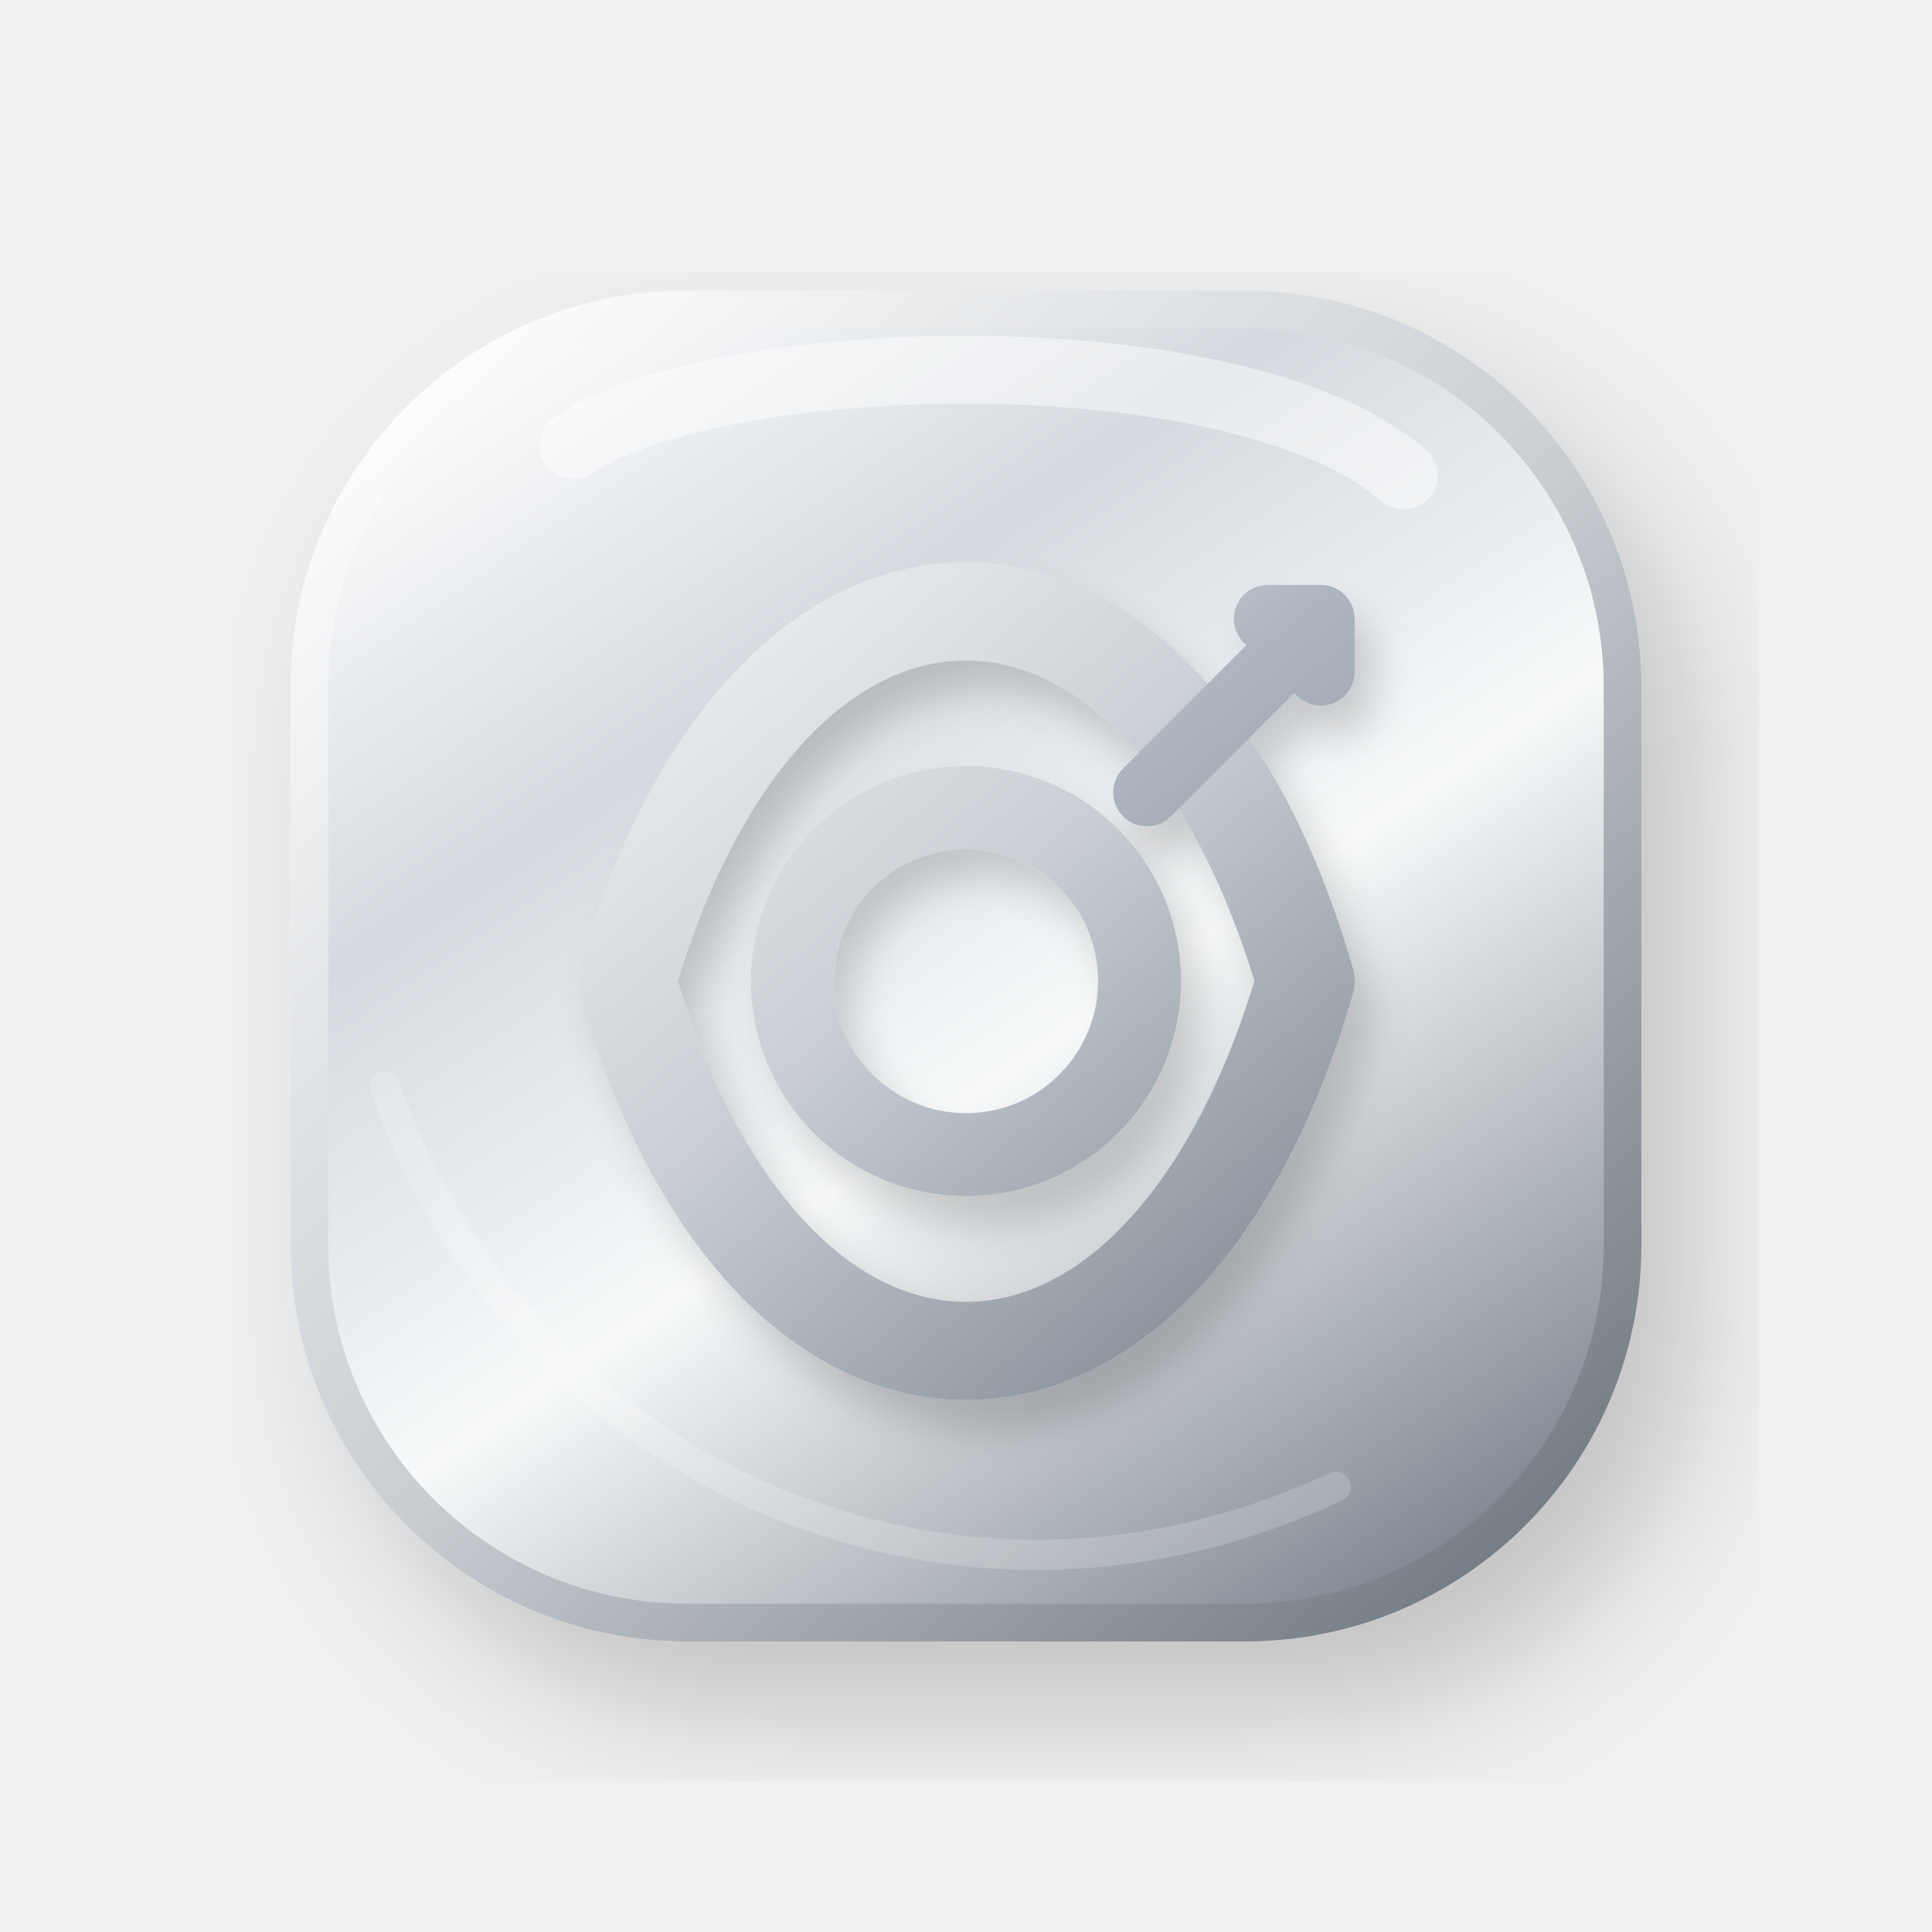
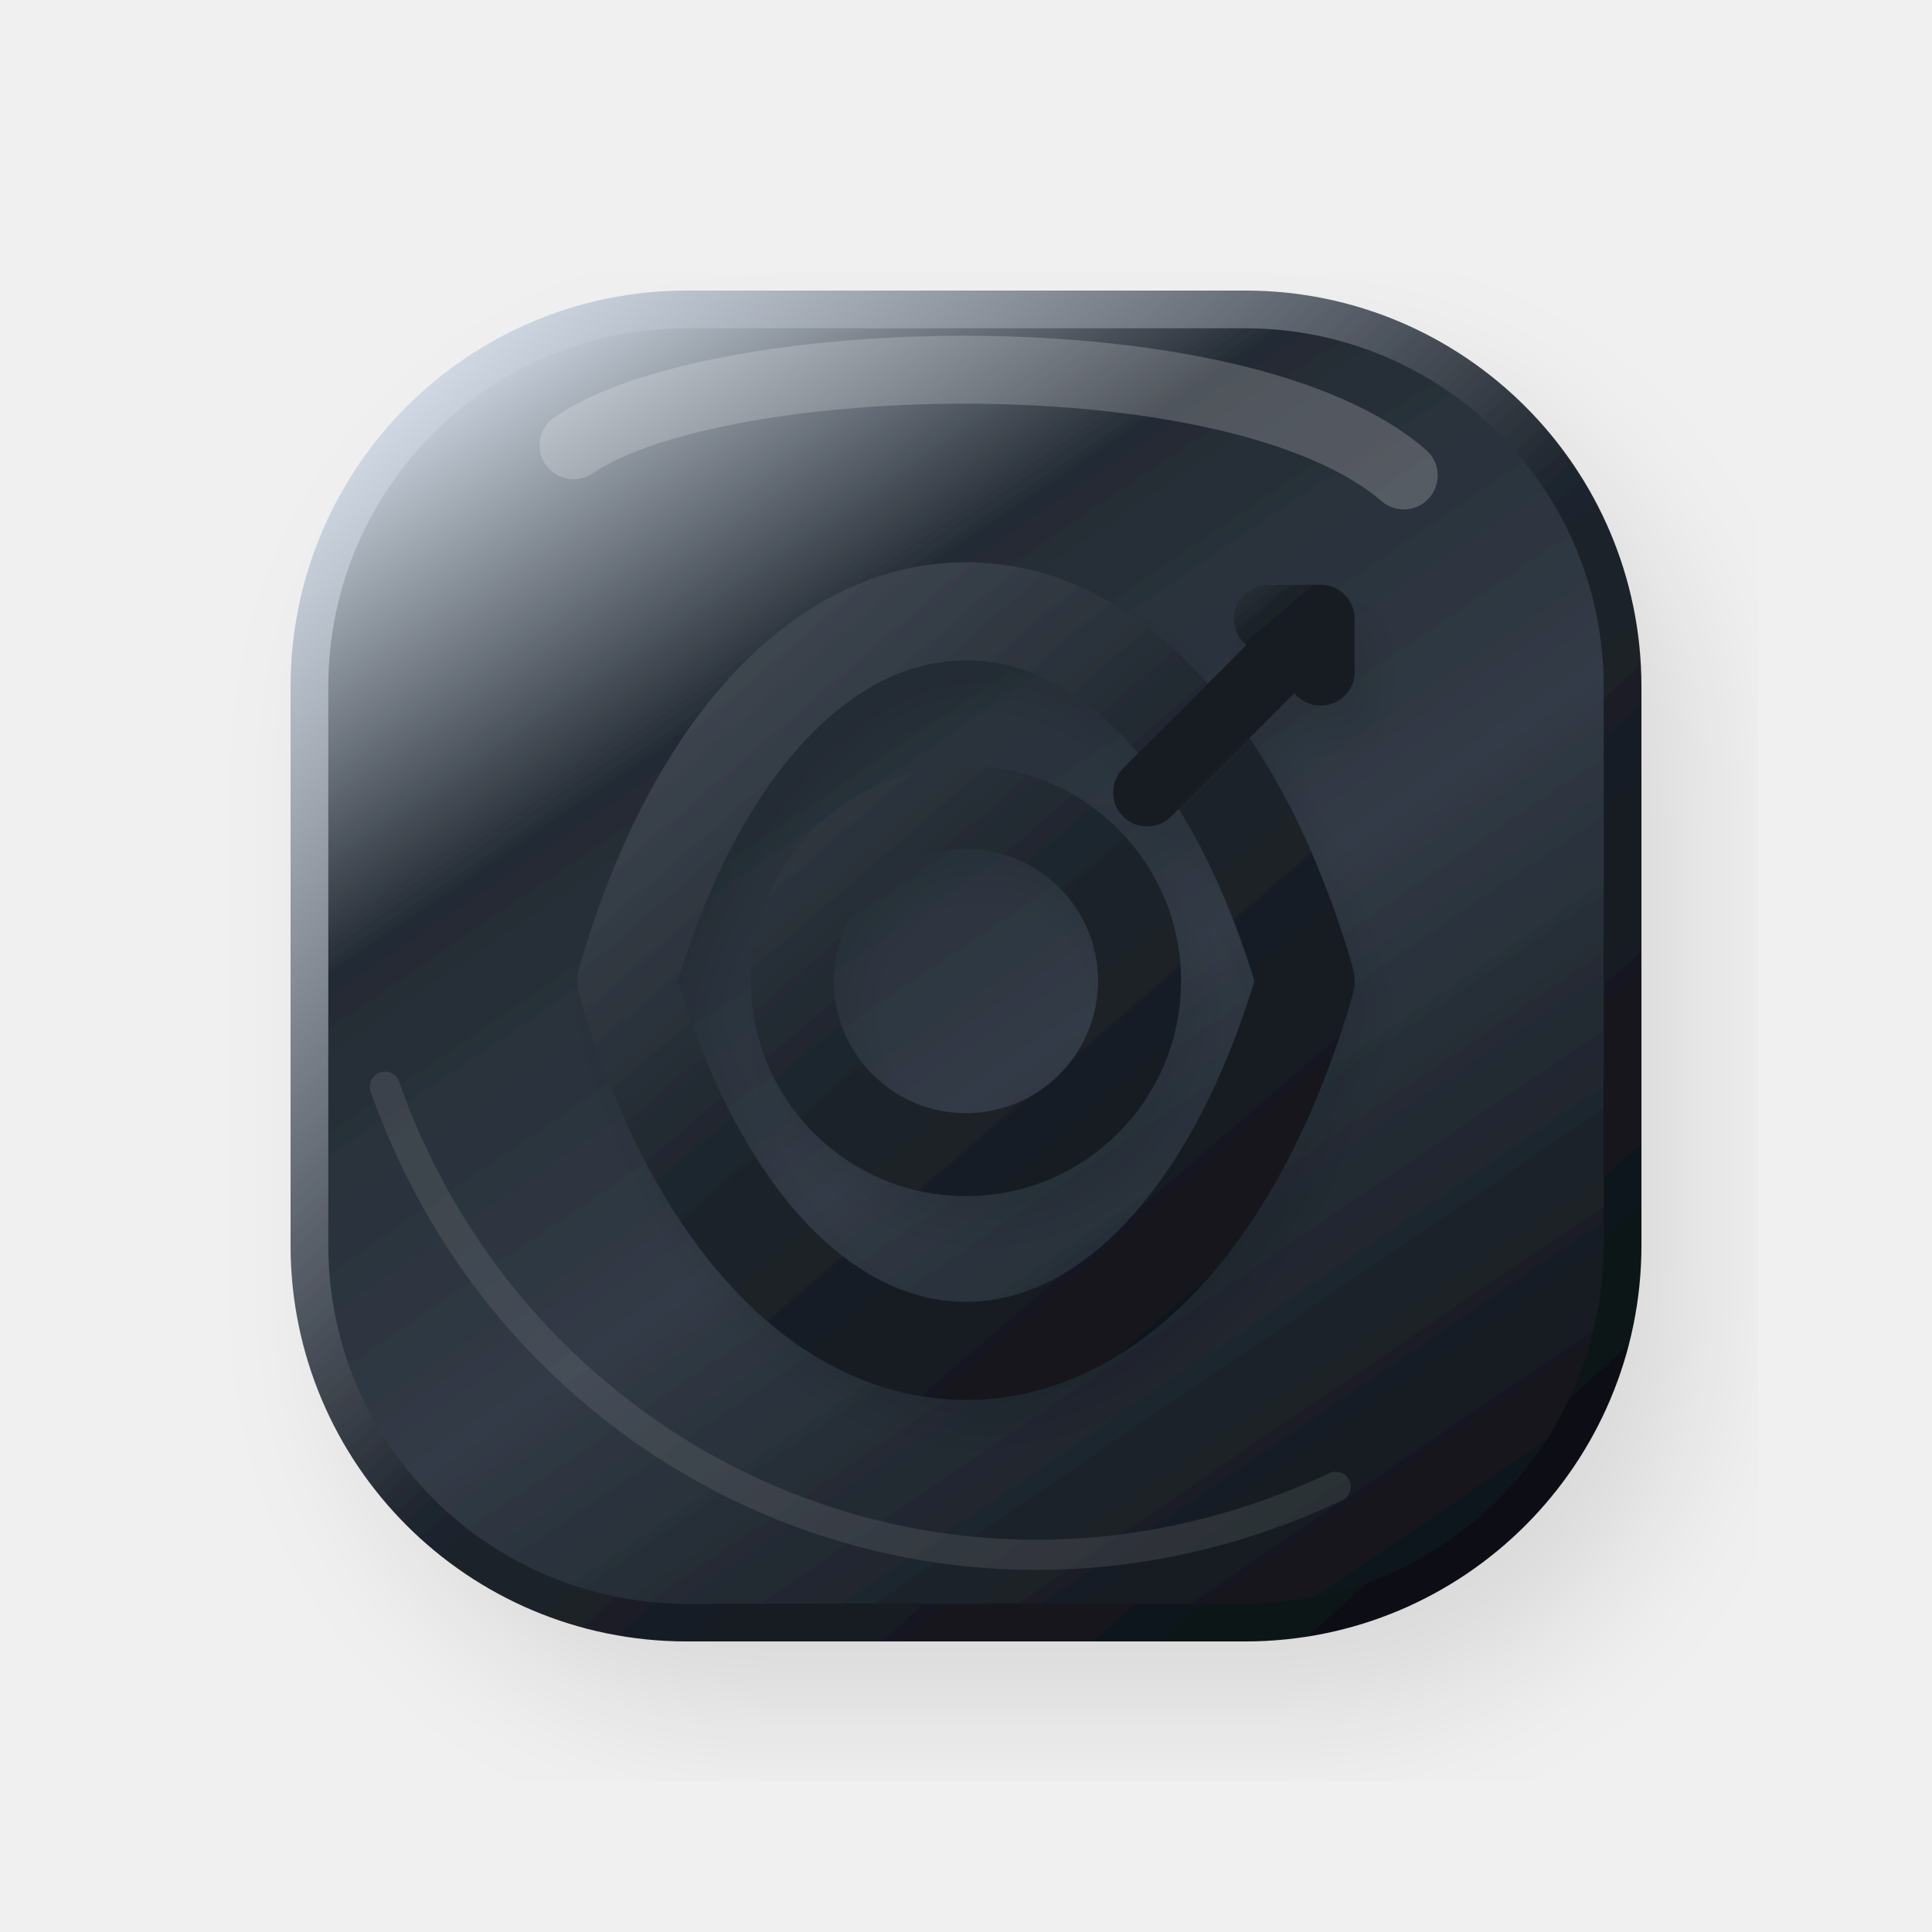
<svg xmlns="http://www.w3.org/2000/svg" width="512" height="512" viewBox="0 0 512 512" fill="none">
  <defs>
    <linearGradient id="metal" x1="138" y1="76" x2="384" y2="438" gradientUnits="userSpaceOnUse">
-       <stop offset="0" stop-color="#ffffff" />
-       <stop offset="0.28" stop-color="#d5dae0" />
-       <stop offset="0.56" stop-color="#f7f9fa" />
-       <stop offset="1" stop-color="#717b86" />
+       <stop offset="0" stop-color="#dbe3ee" />
+       <stop offset="0.28" stop-color="#242b34" />
+       <stop offset="0.56" stop-color="#323b46" />
+       <stop offset="1" stop-color="#0b0e13" />
    </linearGradient>
    <linearGradient id="rim" x1="104" y1="92" x2="406" y2="424" gradientUnits="userSpaceOnUse">
-       <stop offset="0" stop-color="#ffffff" />
-       <stop offset="0.52" stop-color="#c8cdd2" />
-       <stop offset="1" stop-color="#6f7780" />
+       <stop offset="0" stop-color="#dbe3ee" />
+       <stop offset="0.52" stop-color="#1f252e" />
+       <stop offset="1" stop-color="#0b0e12" />
    </linearGradient>
    <linearGradient id="line" x1="150" y1="132" x2="360" y2="376" gradientUnits="userSpaceOnUse">
-       <stop offset="0" stop-color="#fbfcfc" />
-       <stop offset="0.48" stop-color="#c8ced4" />
-       <stop offset="1" stop-color="#737d87" />
+       <stop offset="0" stop-color="#535b67" />
+       <stop offset="0.48" stop-color="#1f262e" />
+       <stop offset="1" stop-color="#0b0e13" />
    </linearGradient>
    <linearGradient id="accent" x1="156" y1="136" x2="356" y2="374" gradientUnits="userSpaceOnUse">
-       <stop offset="0" stop-color="#ffffff" />
-       <stop offset="0.45" stop-color="#aeb7c1" />
-       <stop offset="1" stop-color="#717b86" />
+       <stop offset="0" stop-color="#dbe3ee" />
+       <stop offset="0.45" stop-color="#171d24" />
+       <stop offset="1" stop-color="#0b0e13" />
    </linearGradient>
    <radialGradient id="inner" cx="0" cy="0" r="1" gradientUnits="userSpaceOnUse" gradientTransform="translate(212 170) rotate(52) scale(260)">
-       <stop stop-color="#ffffff" stop-opacity="0.9" />
-       <stop offset="0.48" stop-color="#d5dae0" stop-opacity="0.78" />
-       <stop offset="1" stop-color="#717b86" stop-opacity="0.62" />
+       <stop stop-color="#dbe3ee" stop-opacity="0.30" />
+       <stop offset="0.48" stop-color="#242b34" stop-opacity="0.22" />
+       <stop offset="1" stop-color="#0b0e13" stop-opacity="0.14" />
    </radialGradient>
    <filter id="shadow" x="46" y="52" width="420" height="420" filterUnits="userSpaceOnUse" color-interpolation-filters="sRGB">
-       <feDropShadow dx="15" dy="20" stdDeviation="17" flood-color="#171717" flood-opacity="0.18" />
+       <feDropShadow dx="15" dy="20" stdDeviation="17" flood-color="#171717" flood-opacity="0.09" />
    </filter>
    <filter id="soft" x="104" y="104" width="304" height="304" filterUnits="userSpaceOnUse" color-interpolation-filters="sRGB">
-       <feDropShadow dx="5" dy="8" stdDeviation="5" flood-color="#171717" flood-opacity="0.16" />
+       <feDropShadow dx="5" dy="8" stdDeviation="5" flood-color="#171717" flood-opacity="0.08" />
    </filter>
  </defs>
  <g filter="url(#shadow)">
    <rect x="78" y="78" width="356" height="356" rx="104" fill="url(#metal)" />
    <rect x="82" y="82" width="348" height="348" rx="100" fill="none" stroke="url(#rim)" stroke-width="10" />
-     <path d="M152 118C190 92 328 88 372 126" stroke="white" stroke-width="18" stroke-linecap="round" opacity="0.46" />
-     <path d="M102 288C138 390 252 442 354 394" stroke="white" stroke-width="8" stroke-linecap="round" opacity="0.18" />
+     <path d="M152 118C190 92 328 88 372 126" stroke="white" stroke-width="18" stroke-linecap="round" opacity="0.20" />
+     <path d="M102 288C138 390 252 442 354 394" stroke="white" stroke-width="8" stroke-linecap="round" opacity="0.09" />
  </g>
  <g filter="url(#soft)">
    <path d="M166 260C184 198 218 162 256 162C294 162 328 198 346 260C328 322 294 358 256 358C218 358 184 322 166 260Z" fill="none" stroke="url(#line)" stroke-width="26" stroke-linejoin="round" />
    <circle cx="256" cy="260" r="46" fill="none" stroke="url(#line)" stroke-width="22" />
    <path d="M304 210L350 164M336 164H350V178" stroke="url(#accent)" stroke-width="18" stroke-linecap="round" stroke-linejoin="round" />
  </g>
</svg>
